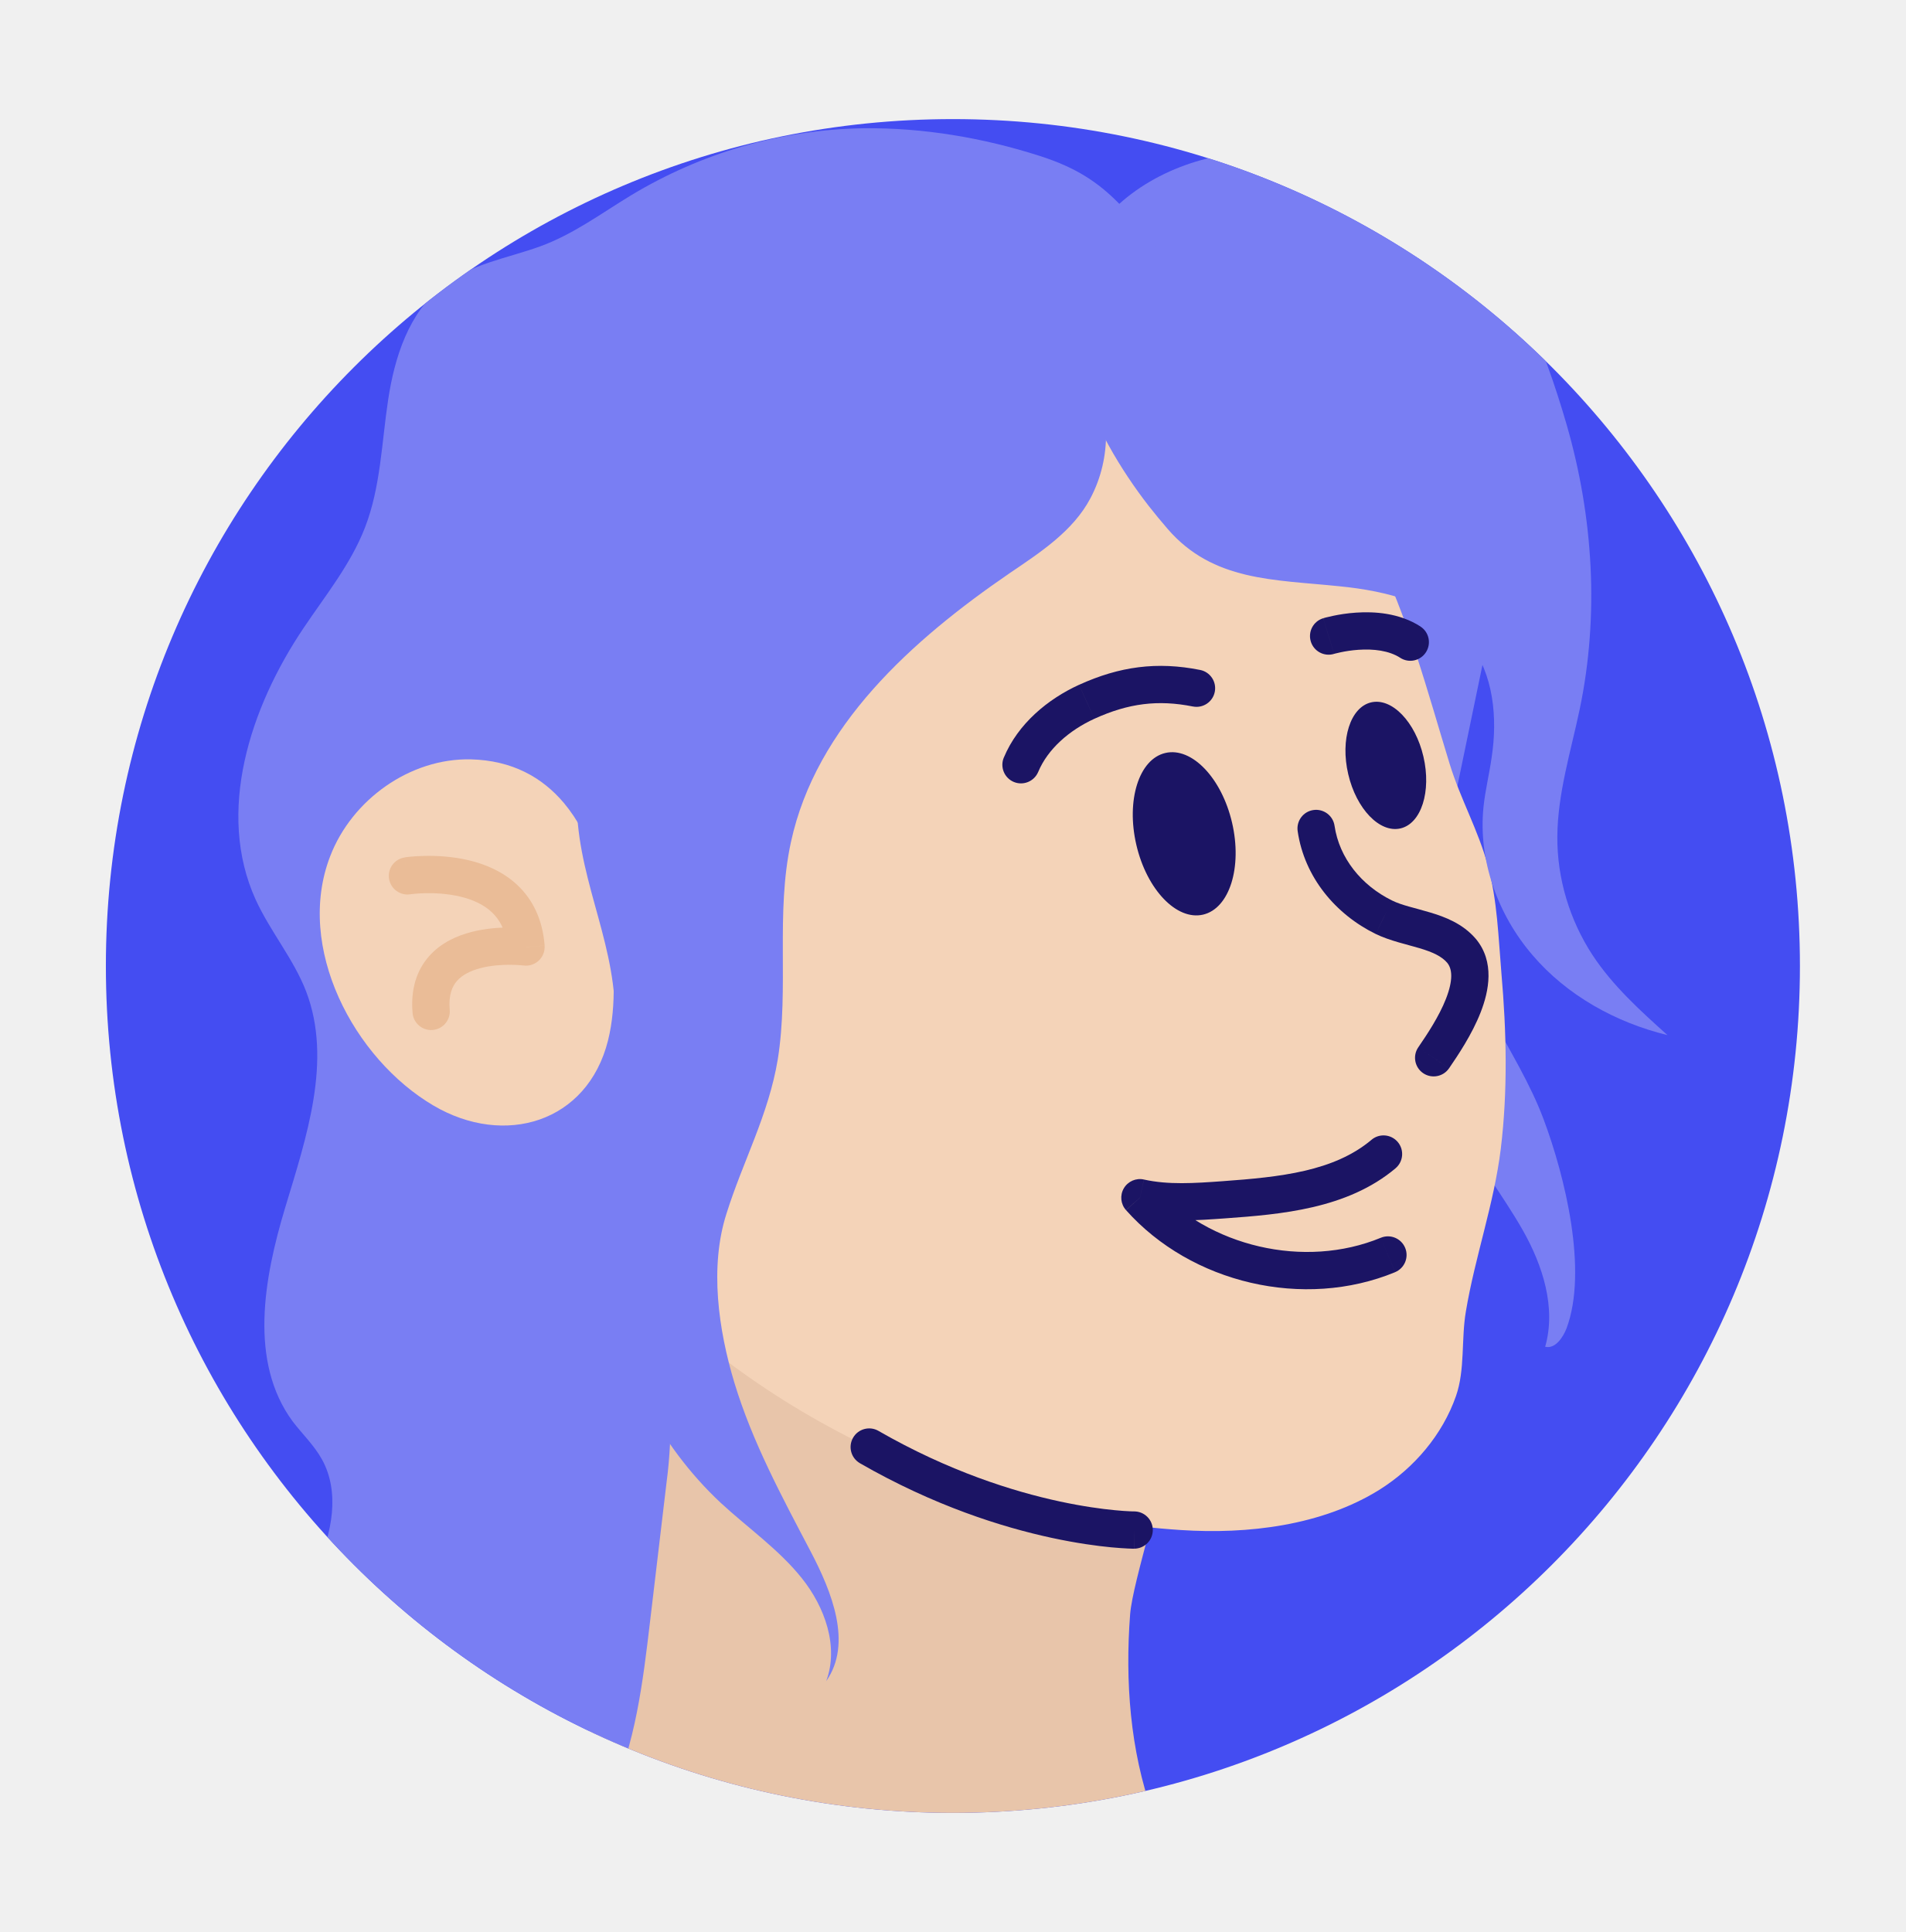
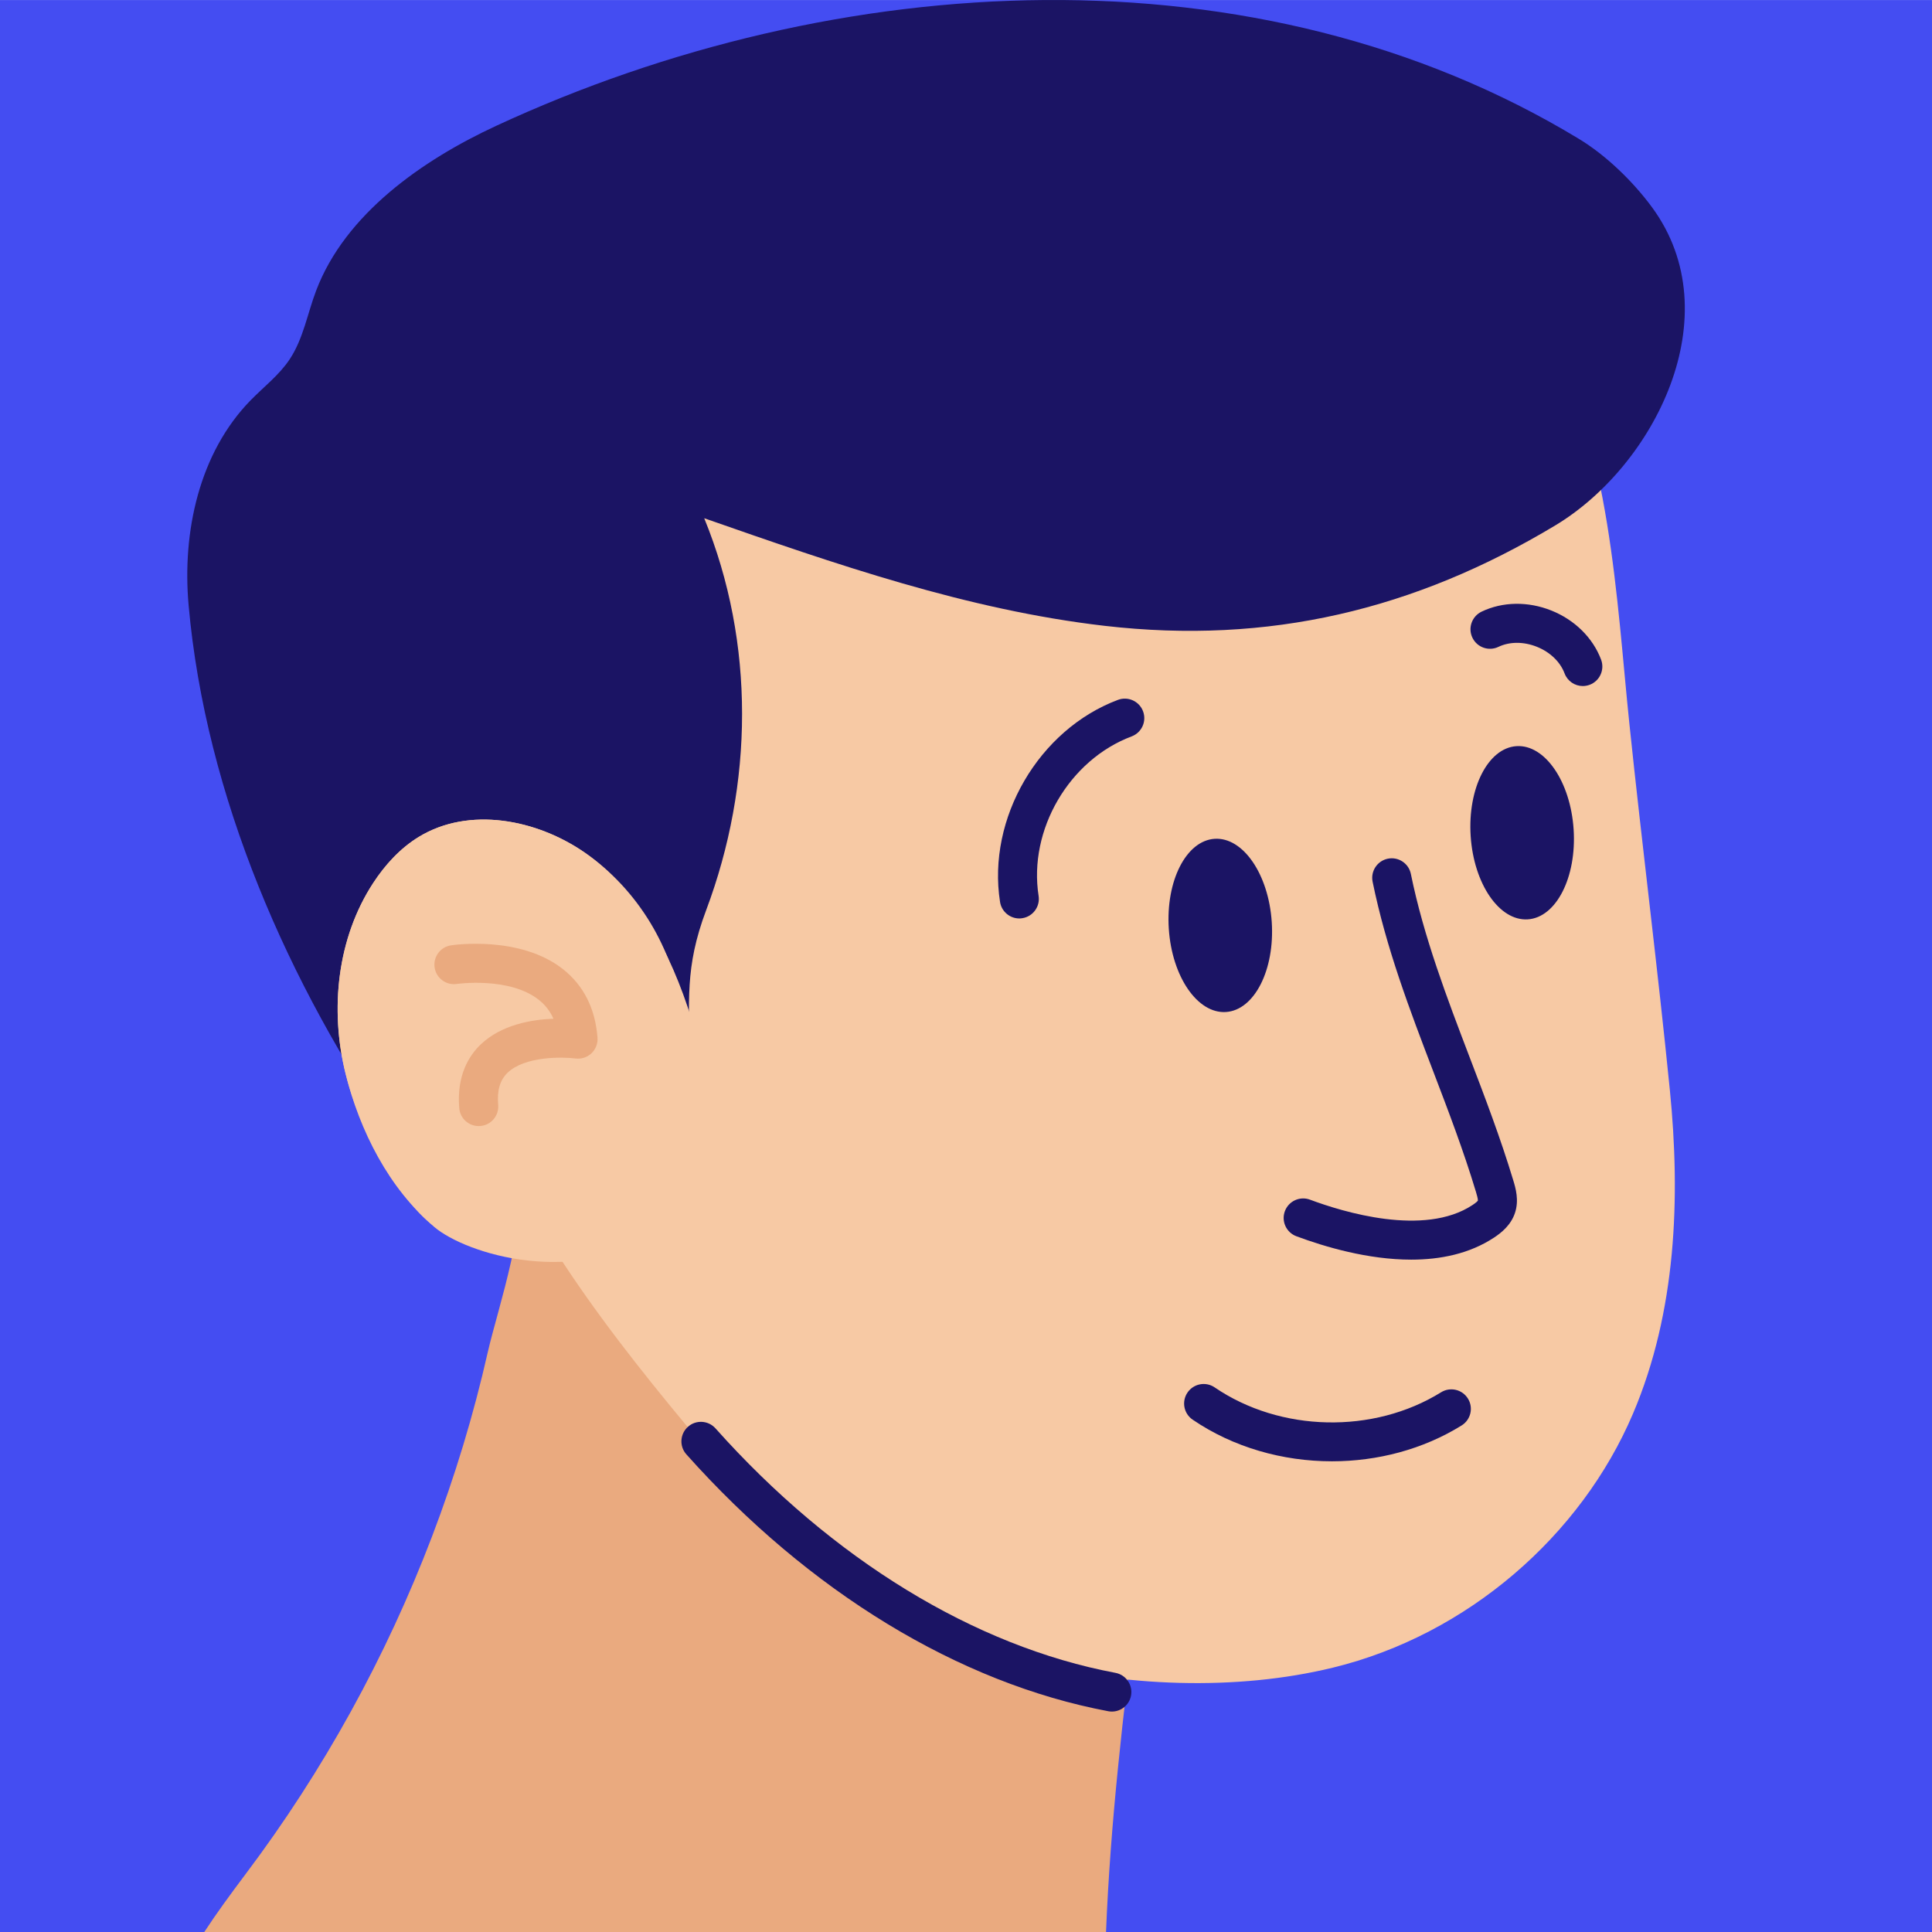
- <svg xmlns="http://www.w3.org/2000/svg" width="72" height="73" viewBox="0 0 72 73" fill="none">
-   <g clip-path="url(#clip0_6391_16316)">
-     <path d="M68 4.5H4V68.5H68V4.5Z" fill="#444DF2" />
-     <path d="M55.175 42.529C55.789 43.937 56.775 45.153 57.53 46.484C58.285 47.815 58.797 49.415 58.375 50.887C58.746 50.977 59.04 50.554 59.181 50.196C60 48.007 59.117 44.436 58.323 42.311C57.312 39.585 55.136 37.23 55.021 34.324C54.048 36.91 54.048 39.982 55.175 42.529Z" fill="#797EF3" />
-     <path d="M53.561 13.934C55.302 16.046 56.659 18.631 56.608 21.37C56.582 22.33 56.39 23.265 56.198 24.199C55.801 26.119 55.405 28.026 55.008 29.946C54.905 30.42 54.816 30.894 54.56 31.303C53.971 32.263 52.627 32.57 51.577 32.186C50.528 31.802 49.747 30.842 49.337 29.806C48.697 28.218 48.774 26.401 49.248 24.762C49.721 23.111 50.566 21.601 51.437 20.129C52.089 19.028 52.781 17.914 53.805 17.146L53.561 13.934Z" fill="#797EF3" />
-     <path d="M43.539 68.5H29.818C29.805 68.5 29.805 68.5 29.792 68.5C27.475 68.385 25.133 68.462 22.803 68.487C22.343 68.487 21.882 68.5 21.408 68.5C21.498 68.193 21.587 67.898 21.664 67.604C23.123 62.548 23.827 57.646 24.083 52.462C24.135 51.463 24.16 50.452 24.186 49.441C24.531 49.543 24.877 49.633 25.235 49.722C25.312 49.748 25.376 49.761 25.453 49.774C26.042 49.914 26.631 50.042 27.232 50.132C32.455 51.028 37.843 50.465 43.155 50.401C45.255 50.375 44.295 54.484 43.463 57.697C43.463 57.71 43.45 57.722 43.45 57.735C43.079 59.13 42.746 60.359 42.695 60.999C42.503 63.521 42.695 66.132 43.539 68.5Z" fill="#E8C5AA" />
-     <path d="M48.224 15.751C47.008 14.881 45.549 14.33 44 13.793C37.114 11.399 28.614 12.116 23.251 17.466C21.203 19.502 19.731 22.087 18.95 24.878C18.106 27.886 18.541 30.548 18.733 33.582C19.027 38.394 19.782 43.489 22.906 47.162C28.192 53.383 36.512 57.287 44.614 57.812C47.136 57.978 49.939 57.646 52.115 56.289C53.421 55.47 54.496 54.215 55.008 52.743C55.354 51.745 55.2 50.606 55.379 49.556C55.725 47.482 56.442 45.498 56.698 43.412C56.966 41.21 56.915 38.983 56.723 36.782C56.608 35.425 56.57 34.03 56.211 32.711C55.853 31.38 55.174 30.19 54.765 28.858C53.946 26.183 53.178 23.252 51.91 20.756C51.014 19.002 49.837 16.89 48.224 15.751Z" fill="#F4D3B8" />
-     <path d="M45.451 34.559C46.449 34.326 46.939 32.77 46.546 31.083C46.153 29.396 45.025 28.218 44.026 28.451C43.028 28.683 42.538 30.239 42.931 31.926C43.324 33.613 44.452 34.791 45.451 34.559Z" fill="#1B1464" />
-     <path d="M52.91 31.301C53.695 31.118 54.082 29.903 53.776 28.588C53.471 27.274 52.585 26.356 51.8 26.539C51.016 26.722 50.628 27.937 50.935 29.251C51.241 30.566 52.125 31.484 52.91 31.301Z" fill="#1B1464" />
-     <path d="M54.672 36.376C54.866 36.608 54.905 37.027 54.628 37.738C54.367 38.406 53.917 39.082 53.582 39.571L54.744 40.366C55.074 39.883 55.612 39.087 55.938 38.25C56.249 37.456 56.48 36.34 55.753 35.471L54.672 36.376ZM51.974 35.29C52.503 35.548 53.189 35.695 53.628 35.827C54.135 35.978 54.468 36.136 54.68 36.384L55.748 35.466C55.256 34.894 54.584 34.643 54.031 34.478C53.41 34.292 52.983 34.215 52.59 34.025L51.974 35.29ZM49.025 31.406C49.281 33.154 50.465 34.551 51.972 35.289L52.591 34.025C51.435 33.458 50.597 32.422 50.418 31.201L49.025 31.406ZM53.582 39.571C53.362 39.892 53.445 40.33 53.765 40.549C54.085 40.768 54.524 40.686 54.743 40.366L53.582 39.571ZM55.213 35.924L55.753 35.472C55.75 35.47 55.749 35.467 55.746 35.466L55.213 35.924ZM52.281 34.657L51.972 35.289C51.973 35.289 51.973 35.29 51.974 35.29L52.281 34.657ZM50.418 31.201C50.361 30.816 50.004 30.551 49.619 30.607C49.234 30.663 48.969 31.02 49.025 31.406L50.418 31.201Z" fill="#1B1464" />
-     <path d="M46.291 46.035C48.373 45.884 50.894 45.684 52.723 44.143L51.816 43.066C50.394 44.264 48.359 44.474 46.19 44.631L46.291 46.035ZM42.913 45.943C44.068 46.199 45.247 46.11 46.291 46.035L46.19 44.631C45.11 44.709 44.139 44.773 43.219 44.569L42.913 45.943ZM52.167 46.768C49.284 47.959 45.659 47.112 43.592 44.788L42.54 45.724C45.004 48.494 49.264 49.491 52.704 48.07L52.167 46.768ZM52.722 44.143C53.019 43.892 53.057 43.448 52.807 43.151C52.556 42.854 52.112 42.816 51.815 43.066L52.722 44.143ZM43.066 45.255L43.218 44.568C42.92 44.501 42.613 44.636 42.458 44.898C42.303 45.162 42.336 45.495 42.538 45.722L43.066 45.255ZM52.704 48.069C53.064 47.92 53.234 47.508 53.086 47.15C52.937 46.79 52.525 46.62 52.167 46.768L52.704 48.069Z" fill="#1B1464" />
-     <path d="M40.763 25.876C39.594 26.411 38.459 27.339 37.923 28.627L39.222 29.168C39.581 28.304 40.392 27.594 41.348 27.157L40.763 25.876ZM45.341 25.314C43.715 24.989 42.298 25.178 40.765 25.876L41.348 27.157C42.63 26.574 43.748 26.431 45.066 26.695L45.341 25.314ZM37.923 28.625C37.773 28.984 37.943 29.396 38.301 29.546C38.66 29.695 39.072 29.525 39.222 29.167L37.923 28.625ZM41.056 26.516L40.764 25.875C40.764 25.875 40.763 25.875 40.763 25.876L41.056 26.516ZM45.065 26.694C45.446 26.771 45.818 26.522 45.893 26.142C45.97 25.761 45.722 25.39 45.341 25.314L45.065 26.694Z" fill="#1B1464" />
-     <path d="M50.195 24.033C50.4 24.706 50.4 24.706 50.399 24.706C50.399 24.706 50.399 24.706 50.4 24.706C50.401 24.706 50.405 24.705 50.409 24.703C50.418 24.701 50.435 24.696 50.456 24.691C50.5 24.679 50.565 24.664 50.65 24.646C50.819 24.61 51.057 24.57 51.325 24.552C51.886 24.514 52.474 24.579 52.9 24.855L53.664 23.672C52.86 23.153 51.905 23.102 51.232 23.148C50.884 23.171 50.579 23.223 50.363 23.269C50.254 23.292 50.166 23.313 50.102 23.329C50.07 23.336 50.045 23.344 50.026 23.349C50.017 23.352 50.01 23.354 50.005 23.356C50.002 23.357 49.999 23.357 49.997 23.358C49.995 23.358 49.995 23.358 49.994 23.36H49.993C49.99 23.36 49.99 23.36 50.195 24.033ZM52.899 24.855C53.225 25.066 53.661 24.972 53.871 24.645C54.081 24.317 53.989 23.882 53.661 23.672L52.899 24.855ZM49.99 23.36C49.618 23.472 49.408 23.865 49.521 24.238C49.633 24.61 50.026 24.82 50.399 24.707L49.99 23.36Z" fill="#1B1464" />
-     <path d="M43.398 19.118C43.629 19.412 43.872 19.706 44.115 19.988C45.831 21.972 48.135 21.895 50.592 22.151C52.422 22.33 54.381 22.817 55.507 24.276C56.429 25.479 56.583 27.13 56.352 28.628C56.263 29.255 56.109 29.87 56.045 30.497C55.84 32.506 56.583 34.554 57.888 36.078C59.194 37.614 61.05 38.638 62.995 39.111C61.971 38.19 60.934 37.255 60.166 36.09C59.296 34.759 58.822 33.185 58.835 31.598C58.848 29.972 59.347 28.385 59.68 26.798C60.422 23.252 60.192 19.54 59.194 16.071C58.362 13.204 56.928 9.262 54.253 7.61C52.051 6.241 49.658 5.55 47.034 5.754C44.806 5.934 42.566 6.97 41.299 8.826C39.123 12.014 41.299 16.417 43.398 19.118Z" fill="#797EF3" />
-     <path d="M42.72 13.383C42.528 13.524 42.336 13.652 42.144 13.78C41.888 13.946 41.632 14.113 41.376 14.266C41.21 14.369 41.043 14.471 40.877 14.574C38.304 16.212 35.719 17.85 33.376 19.809C31.891 21.05 30.509 22.394 29.152 23.764C28.538 24.378 27.744 24.942 27.194 25.594C26.656 26.234 26.669 26.913 26.579 27.745C26.567 27.873 26.554 28.014 26.528 28.142C26.042 32.327 25.555 36.513 25.056 40.686C24.698 43.706 25.005 46.625 25.21 49.543C25.21 49.594 25.223 49.646 25.223 49.697C25.325 51.31 25.402 52.922 25.312 54.574C25.287 55.047 25.248 55.521 25.184 55.994C24.979 57.761 24.762 59.514 24.557 61.281C24.288 63.559 24.007 65.889 23.047 67.975C22.97 68.142 22.88 68.321 22.791 68.487H10.656C10.362 68.231 10.093 67.975 9.901 67.668C9.146 66.439 9.517 64.212 9.978 62.958C10.477 61.639 11.347 60.487 11.949 59.22C12.551 57.94 12.845 56.378 12.167 55.15C11.872 54.612 11.424 54.19 11.053 53.703C9.402 51.45 9.965 48.314 10.771 45.639C11.578 42.964 12.563 40.071 11.565 37.46C11.091 36.231 10.208 35.194 9.658 33.991C8.16 30.689 9.44 26.746 11.463 23.738C12.295 22.497 13.255 21.319 13.792 19.924C14.381 18.401 14.419 16.724 14.663 15.111C14.906 13.498 15.443 11.809 16.736 10.798C17.799 9.966 19.155 9.761 20.397 9.313C21.664 8.852 22.701 8.071 23.84 7.38C26.49 5.78 29.511 4.897 32.608 4.846C34.874 4.82 37.139 5.204 39.29 5.895C40.647 6.33 41.479 6.881 42.272 7.687C42.682 8.11 43.091 8.609 43.552 9.185C43.898 9.62 44.243 10.068 44.346 10.606C44.551 11.745 43.68 12.679 42.72 13.383Z" fill="#797EF3" />
-     <path d="M21.306 30.343C20.486 29.37 19.347 28.73 17.786 28.692C15.494 28.641 13.293 30.215 12.474 32.353C11.142 35.796 13.37 40.007 16.378 41.774C19.053 43.348 22.189 42.426 22.97 39.316C23.315 37.934 23.174 36.474 23.046 35.066C22.867 33.364 22.355 31.598 21.306 30.343Z" fill="#F4D3B8" />
-     <path d="M19.872 35.783C19.966 35.086 19.964 35.086 19.964 35.086C19.964 35.086 19.964 35.086 19.963 35.086H19.962C19.96 35.086 19.959 35.086 19.958 35.086C19.954 35.086 19.95 35.084 19.945 35.084C19.935 35.083 19.921 35.082 19.904 35.079C19.87 35.075 19.822 35.07 19.762 35.066C19.643 35.057 19.477 35.047 19.28 35.046C18.889 35.043 18.352 35.074 17.808 35.215C17.269 35.354 16.663 35.618 16.213 36.127C15.743 36.657 15.509 37.377 15.587 38.277L16.99 38.155C16.94 37.583 17.09 37.262 17.267 37.061C17.465 36.838 17.772 36.678 18.161 36.578C18.545 36.478 18.951 36.453 19.273 36.454C19.432 36.455 19.562 36.463 19.653 36.469C19.698 36.473 19.733 36.476 19.754 36.478C19.766 36.48 19.774 36.481 19.777 36.481C19.78 36.481 19.781 36.481 19.781 36.481C19.779 36.481 19.779 36.481 19.872 35.783ZM15.392 33.095C15.497 33.791 15.497 33.791 15.497 33.791C15.497 33.791 15.5 33.791 15.502 33.79C15.507 33.789 15.516 33.789 15.528 33.786C15.552 33.784 15.591 33.779 15.642 33.774C15.743 33.763 15.891 33.753 16.072 33.749C16.435 33.742 16.909 33.765 17.376 33.875C17.846 33.985 18.27 34.174 18.582 34.469C18.879 34.75 19.12 35.167 19.172 35.834L20.576 35.727C20.499 34.731 20.117 33.98 19.55 33.445C18.998 32.924 18.317 32.648 17.7 32.502C17.079 32.357 16.48 32.331 16.045 32.34C15.825 32.344 15.642 32.358 15.511 32.369C15.446 32.376 15.393 32.382 15.356 32.386C15.337 32.389 15.323 32.39 15.312 32.392C15.306 32.394 15.301 32.394 15.297 32.394C15.296 32.394 15.294 32.394 15.294 32.395H15.292C15.292 32.395 15.292 32.395 15.291 32.395C15.287 32.399 15.287 32.399 15.392 33.095ZM15.587 38.277C15.62 38.664 15.962 38.951 16.35 38.917C16.738 38.883 17.024 38.542 16.99 38.154L15.587 38.277ZM19.872 35.783L19.779 36.481C19.989 36.509 20.201 36.44 20.356 36.294C20.511 36.148 20.59 35.941 20.574 35.728L19.872 35.783ZM15.287 32.399C14.903 32.458 14.638 32.816 14.697 33.2C14.756 33.584 15.114 33.849 15.498 33.79L15.287 32.399Z" fill="#EABC97" />
-     <path d="M22.983 22.023C23.763 19.834 25.069 17.761 26.4 15.892C27.693 14.062 29.447 12.564 31.456 11.566C33.338 10.644 35.514 10.158 37.536 10.695C40.839 11.578 42.848 15.7 41.197 18.823C40.544 20.065 39.303 20.871 38.151 21.652C34.451 24.186 30.829 27.438 29.882 31.815C29.293 34.516 29.818 37.319 29.383 40.033C29.037 42.119 28.064 43.886 27.45 45.844C26.797 47.866 27.142 50.247 27.744 52.244C28.422 54.484 29.536 56.545 30.624 58.618C31.43 60.154 32.211 62.1 31.213 63.521C31.699 62.215 31.162 60.718 30.291 59.63C29.421 58.542 28.256 57.735 27.232 56.788C24.864 54.574 23.315 51.514 22.867 48.314C22.675 46.983 22.522 45.55 22.432 44.193C22.33 42.567 23.008 40.954 23.187 39.342C23.52 36.295 22.099 33.953 21.831 31.124C21.549 28.154 21.971 24.865 22.983 22.023Z" fill="#797EF3" />
-     <path d="M42.848 57.812C42.848 57.108 42.848 57.108 42.848 57.108C42.847 57.108 42.846 57.108 42.842 57.108C42.835 57.108 42.825 57.108 42.81 57.108C42.78 57.107 42.734 57.105 42.671 57.103C42.547 57.098 42.36 57.086 42.116 57.062C41.628 57.016 40.915 56.921 40.035 56.732C38.272 56.353 35.84 55.591 33.188 54.066L32.486 55.287C35.286 56.897 37.86 57.705 39.739 58.109C40.678 58.311 41.447 58.414 41.983 58.465C42.252 58.49 42.463 58.503 42.609 58.51C42.682 58.514 42.739 58.515 42.779 58.516C42.799 58.516 42.815 58.517 42.826 58.517C42.831 58.517 42.837 58.517 42.84 58.517C42.842 58.517 42.844 58.517 42.844 58.517H42.846C42.848 58.516 42.848 58.516 42.848 57.812ZM33.189 54.066C32.853 53.872 32.421 53.987 32.228 54.325C32.035 54.663 32.15 55.093 32.488 55.287L33.189 54.066ZM42.848 58.516C43.237 58.516 43.552 58.201 43.552 57.812C43.552 57.423 43.237 57.108 42.848 57.108V58.516Z" fill="#1B1464" />
-   </g>
-   <defs>
-     <clipPath id="clip0_6391_16316">
-       <rect x="4" y="4.5" width="64" height="64" rx="32" fill="white" />
-     </clipPath>
-   </defs>
+ <svg xmlns="http://www.w3.org/2000/svg" width="200" height="200" viewBox="0 0 200 200" fill="none">
+   <path d="M200 0.005H0V200H200V0.005Z" fill="#444DF2" />
+   <path d="M117.66 166.281C116.272 177.421 114.94 188.74 114.496 200H21.148C22.376 198.116 23.832 196.124 25.464 193.952C33.476 183.308 39.968 171.525 44.716 159.077C47.088 152.857 49.028 146.465 50.496 139.969C51.52 135.461 54.936 125.674 53.404 121.23C54.28 123.774 55.516 126.126 57.032 128.298C61.828 135.165 69.432 140.169 77.336 143.329C87.74 147.485 98.964 149.089 109.732 152.181C111.984 152.829 114.328 153.613 115.9 155.353C118.452 158.185 118.132 162.497 117.66 166.281Z" fill="#444DF2" />
+   <path d="M117.66 166.281C116.272 177.421 114.94 188.74 114.496 200H21.148C22.376 198.116 23.832 196.124 25.464 193.952C33.476 183.308 39.968 171.525 44.716 159.077C47.088 152.857 49.028 146.465 50.496 139.969C51.52 135.461 54.936 125.674 53.404 121.23C54.28 123.774 55.516 126.126 57.032 128.298C61.828 135.165 69.432 140.169 77.336 143.329C87.74 147.485 98.964 149.089 109.732 152.181C111.984 152.829 114.328 153.613 115.9 155.353C118.452 158.185 118.132 162.497 117.66 166.281Z" fill="#EAAA7F" />
+   <path d="M42.348 72.815C42.22 64.063 43.148 55.199 47.192 47.34C54.128 33.848 69.344 25.484 84.804 22.556C100.268 19.628 116.168 21.34 131.74 23.18C141.096 24.288 155.048 25.976 160.068 34.548C166.704 45.868 167.348 62.207 168.668 74.875C169.988 87.543 171.6 100.178 172.864 112.854C173.972 123.97 173.544 135.769 169.048 146.337C163.676 158.969 151.916 169.241 137.972 172.637C118.136 177.465 91.048 171.181 78.284 156.129C68.912 145.077 58.408 133.03 52.204 120.062C45.824 106.726 43.228 91.959 42.5 77.343C42.424 75.839 42.368 74.327 42.348 72.815Z" fill="#F7C9A4" />
+   <path d="M56.604 126.91C53.76 127.23 50.968 126.958 48.412 125.63C45.284 124.006 43.104 121.05 41.1 118.154C29.872 101.95 21.292 82.459 19.524 62.643C18.848 55.047 20.62 46.876 25.956 41.424C27.316 40.036 28.892 38.832 29.972 37.216C31.396 35.088 31.82 32.468 32.732 30.072C35.736 22.164 43.696 16.58 51.368 13.024C86.668 -3.335 130.184 -5.791 163.456 14.38C166.28 16.092 169.072 18.808 171.024 21.468C179.224 32.648 171.228 48.243 161.008 54.387C146.468 63.131 131.332 66.747 114.36 64.787C100.112 63.139 86.44 58.379 72.9 53.647C78.192 66.587 77.992 81.199 73.104 94.214C70.836 100.258 71.396 103.554 71.336 109.854C71.3 113.522 71.444 122.158 67.128 123.87C63.78 125.198 60.152 126.514 56.604 126.91Z" fill="#1B1464" />
+   <path d="M60.552 88.275C71.272 95.71 74.576 114.262 74.848 126.414C74.86 126.982 74.868 127.574 75.12 128.086C75.932 129.762 64.488 130.346 63.56 130.354C59.044 130.398 54.524 129.922 50.116 128.93C45.332 127.854 43.876 126.594 41.032 122.478C38.644 119.022 36.776 115.19 35.768 111.106C34.132 104.478 34.904 97.118 38.636 91.406C39.872 89.514 41.436 87.803 43.364 86.627C48.564 83.463 55.548 84.803 60.552 88.275Z" fill="#F7C9A4" />
+   <path d="M68.832 127.218C59.652 133.462 48.212 129.774 44.968 127.026C40.244 123.022 37.228 117.05 35.764 111.11C34.128 104.482 34.9 97.122 38.632 91.41C39.868 89.519 41.432 87.807 43.36 86.631C48.56 83.463 55.544 84.807 60.552 88.275C66.02 92.067 69.764 98.246 70.596 104.85" fill="#F7C9A4" />
+   <path d="M126.911 104.763C129.854 104.57 131.976 100.4 131.651 95.449C131.326 90.497 128.677 86.64 125.734 86.833C122.791 87.027 120.669 91.197 120.994 96.148C121.319 101.099 123.968 104.956 126.911 104.763Z" fill="#1B1464" />
+   <path d="M158.16 95.171C161.103 94.978 163.226 90.807 162.901 85.856C162.576 80.905 159.926 77.048 156.983 77.241C154.04 77.434 151.918 81.604 152.243 86.556C152.568 91.507 155.217 95.364 158.16 95.171Z" fill="#1B1464" />
+   <path d="M146.088 130.398C141.616 130.398 137.144 129.074 134.196 127.974C133.152 127.582 132.62 126.422 133.012 125.374C133.404 124.33 134.568 123.798 135.612 124.19C139.004 125.458 147.436 128.05 152.432 124.746C152.832 124.482 152.956 124.338 152.992 124.286C153.004 124.094 152.852 123.586 152.784 123.362C151.512 119.134 149.904 114.93 148.352 110.866C145.96 104.606 143.488 98.13 142.092 91.275C141.868 90.183 142.576 89.115 143.668 88.891C144.76 88.667 145.828 89.375 146.052 90.466C147.384 96.998 149.796 103.314 152.128 109.426C153.708 113.558 155.34 117.834 156.656 122.198C156.888 122.962 157.272 124.238 156.828 125.566C156.4 126.85 155.388 127.634 154.664 128.114C152.116 129.794 149.104 130.398 146.088 130.398Z" fill="#1B1464" />
+   <path d="M105.516 95.078C104.54 95.078 103.68 94.366 103.524 93.371C102.168 84.719 107.528 75.527 115.728 72.451C116.772 72.059 117.936 72.587 118.328 73.631C118.72 74.675 118.192 75.839 117.148 76.231C110.676 78.659 106.444 85.915 107.516 92.743C107.688 93.843 106.936 94.878 105.832 95.05C105.724 95.07 105.62 95.078 105.516 95.078Z" fill="#1B1464" />
+   <path d="M163.852 71.019C163.036 71.019 162.268 70.519 161.964 69.711C161.512 68.507 160.464 67.503 159.096 66.955C157.728 66.407 156.276 66.411 155.116 66.963C154.112 67.447 152.904 67.019 152.424 66.015C151.94 65.011 152.368 63.803 153.372 63.319C155.548 62.275 158.184 62.235 160.6 63.203C163.016 64.171 164.892 66.023 165.744 68.283C166.136 69.327 165.612 70.491 164.568 70.887C164.332 70.975 164.088 71.019 163.852 71.019Z" fill="#1B1464" />
+   <path d="M137.884 151.273C132.776 151.273 127.664 149.829 123.46 146.961C122.54 146.333 122.3 145.077 122.932 144.153C123.56 143.233 124.816 142.993 125.74 143.621C132.54 148.261 142.18 148.473 149.18 144.129C150.128 143.541 151.372 143.833 151.96 144.781C152.548 145.729 152.256 146.973 151.308 147.561C147.316 150.041 142.6 151.273 137.884 151.273Z" fill="#1B1464" />
+   <path d="M115.1 177.181C114.976 177.181 114.852 177.169 114.724 177.145C99.264 174.237 83.752 164.793 71.052 150.553C70.308 149.721 70.384 148.445 71.216 147.701C72.048 146.957 73.324 147.033 74.068 147.865C86.18 161.441 100.884 170.433 115.472 173.173C116.568 173.381 117.288 174.433 117.084 175.529C116.9 176.505 116.052 177.181 115.1 177.181Z" fill="#1B1464" />
+   <path d="M49.552 116.57C48.516 116.57 47.632 115.778 47.544 114.726C47.248 111.302 48.584 109.246 49.76 108.122C51.9 106.078 55.024 105.542 57.292 105.458C56.952 104.686 56.456 104.042 55.796 103.518C52.756 101.09 47.336 101.85 47.284 101.858C46.184 102.018 45.156 101.258 44.992 100.158C44.828 99.058 45.584 98.03 46.684 97.862C46.976 97.818 53.872 96.822 58.304 100.346C60.428 102.034 61.624 104.414 61.852 107.414C61.9 108.022 61.668 108.618 61.228 109.038C60.784 109.458 60.176 109.65 59.572 109.574C58.228 109.402 54.34 109.326 52.548 111.046C51.76 111.802 51.44 112.89 51.572 114.374C51.668 115.486 50.848 116.466 49.736 116.562C49.672 116.566 49.612 116.57 49.552 116.57Z" fill="#EAAA7F" />
</svg>
